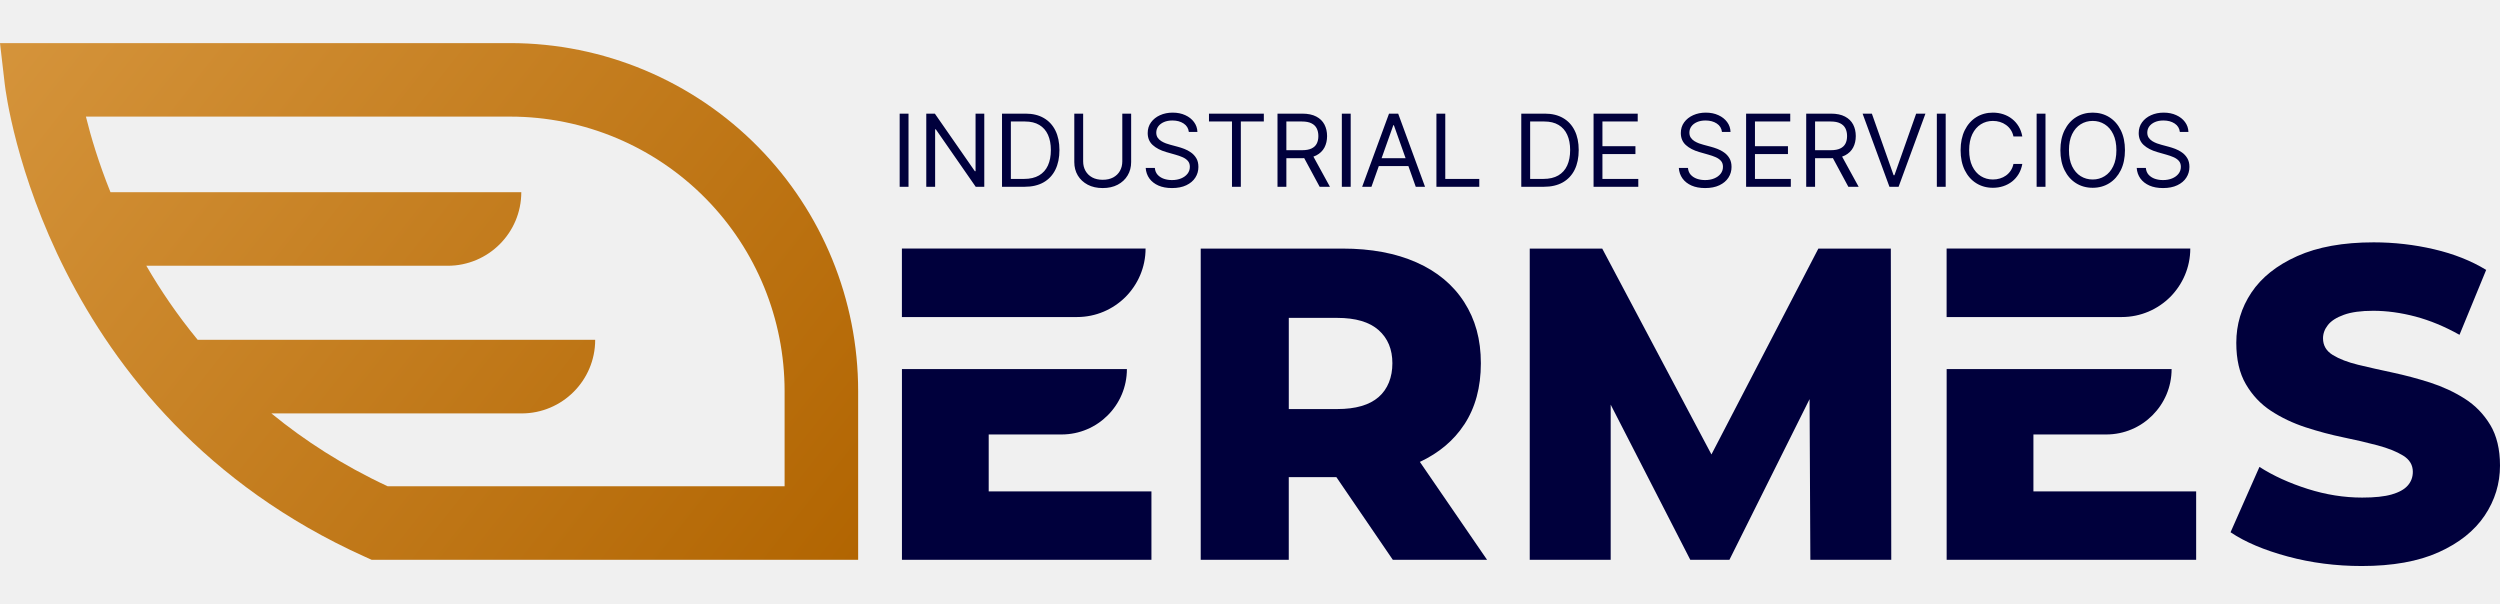
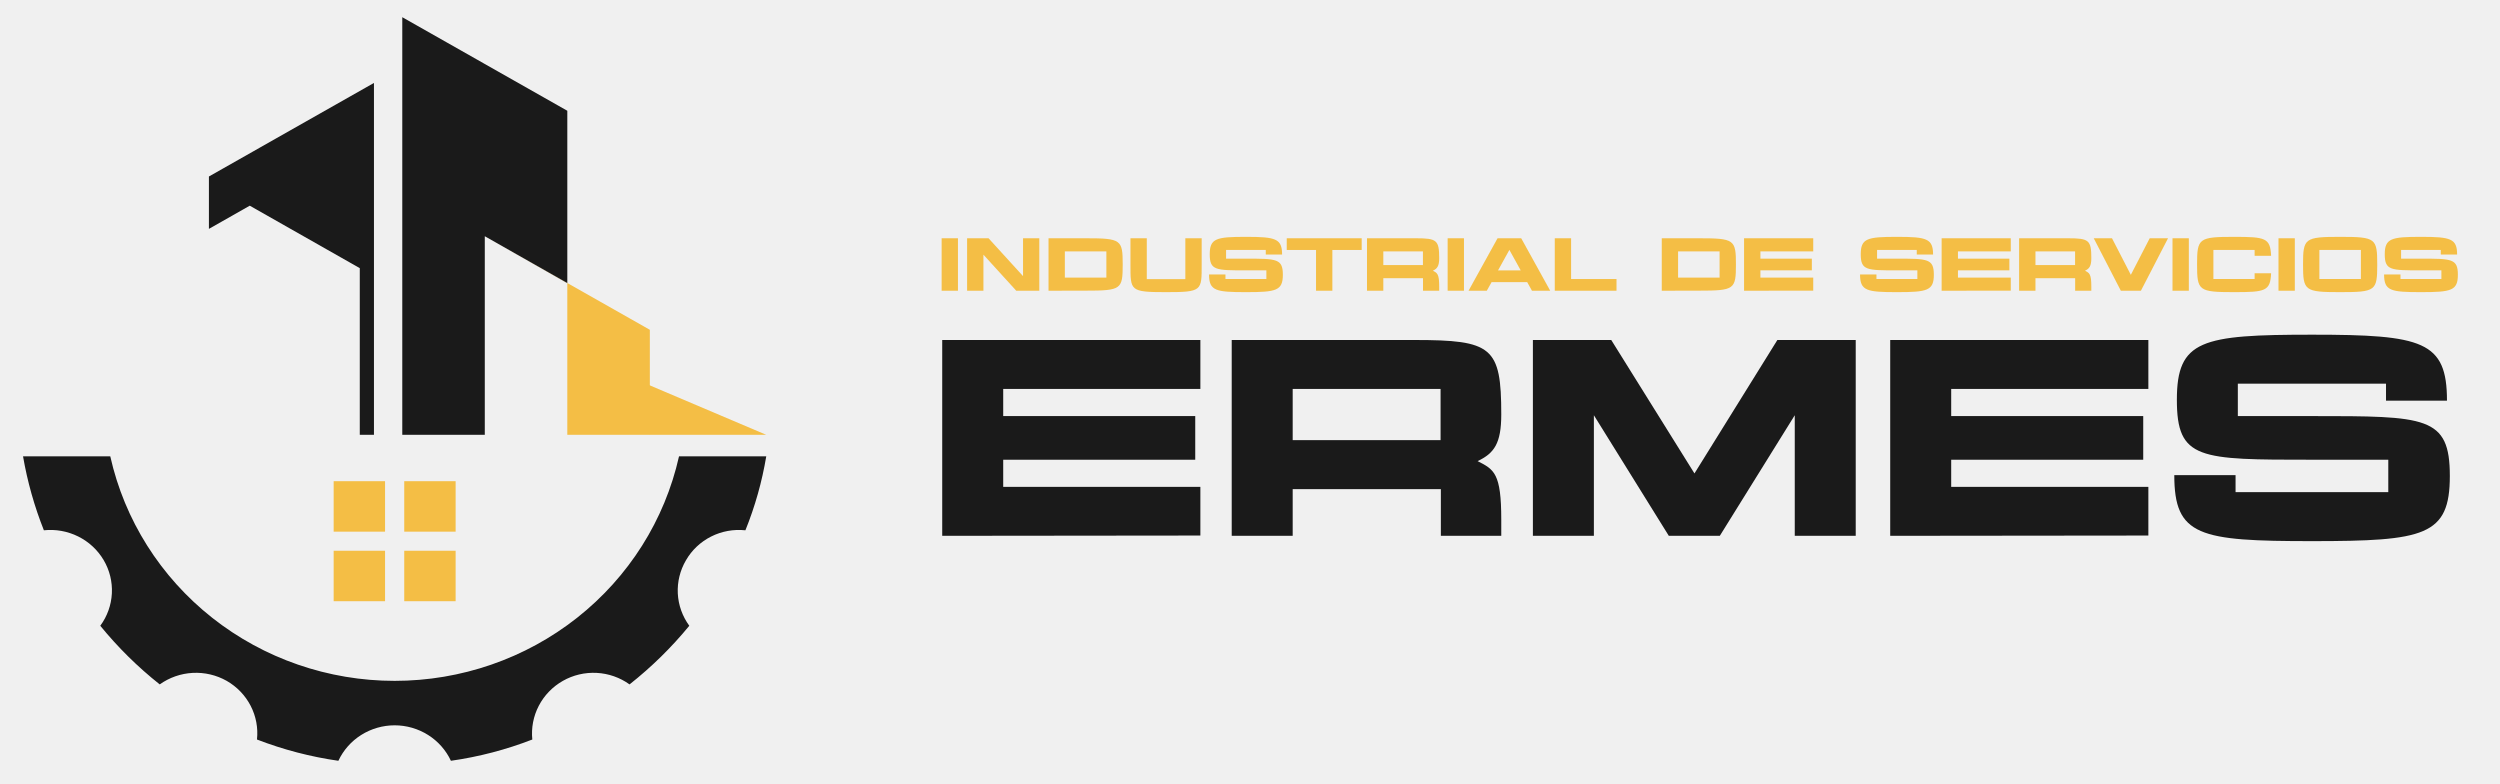
- <svg xmlns="http://www.w3.org/2000/svg" width="174" height="42" viewBox="0 0 174 42" fill="none">
-   <g clip-path="url(#clip0_1577_15)">
-     <path d="M78.335 20.669C79.195 19.804 79.732 18.611 79.732 17.297H62.772V22.066H74.963C76.277 22.066 77.47 21.531 78.335 20.669Z" fill="#00003C" />
-     <path d="M68.808 30.239H73.883C75.14 30.239 76.278 29.729 77.099 28.905C77.922 28.082 78.432 26.944 78.432 25.688H62.775V38.964H80.14V34.201H68.814V30.239H68.808Z" fill="#00003C" />
-     <path d="M151.047 20.669C151.907 19.804 152.444 18.611 152.444 17.297H135.484V22.066H147.675C148.989 22.066 150.182 21.531 151.047 20.669Z" fill="#00003C" />
-     <path d="M141.52 30.239H146.595C147.852 30.239 148.989 29.729 149.81 28.905C150.634 28.082 151.144 26.944 151.144 25.688H135.487V38.964H152.852V34.201H141.526V30.239H141.52Z" fill="#00003C" />
-     <path d="M101.908 29.555C102.682 28.379 103.068 26.955 103.068 25.285C103.068 23.615 102.682 22.238 101.908 21.028C101.134 19.822 100.026 18.899 98.58 18.259C97.136 17.62 95.423 17.301 93.442 17.301H83.57V38.964H89.698V33.209H93.012L96.941 38.964H103.501L98.823 32.148C100.148 31.525 101.178 30.663 101.905 29.555H101.908ZM95.952 27.635C95.312 28.192 94.354 28.47 93.073 28.47H89.7V22.125H93.073C94.351 22.125 95.312 22.409 95.952 22.976C96.591 23.544 96.91 24.312 96.91 25.282C96.91 26.252 96.591 27.079 95.952 27.635Z" fill="#00003C" />
-     <path d="M126.558 17.301L119.116 31.63L111.515 17.301H106.47V38.964H112.104V28.164L117.645 38.964H120.367L125.946 27.778L126.001 38.964H131.632L131.602 17.301H126.558Z" fill="#00003C" />
-     <path d="M173.319 29.571C172.865 28.819 172.273 28.21 171.54 27.744C170.807 27.279 170.008 26.91 169.14 26.628C168.272 26.35 167.402 26.119 166.525 25.931C165.649 25.744 164.85 25.565 164.126 25.389C163.404 25.212 162.814 24.986 162.362 24.708C161.908 24.43 161.682 24.044 161.682 23.548C161.682 23.218 161.795 22.909 162.024 22.62C162.25 22.331 162.621 22.094 163.137 21.909C163.652 21.722 164.332 21.631 165.178 21.631C166.126 21.631 167.107 21.766 168.118 22.033C169.129 22.303 170.148 22.724 171.181 23.303L173.038 18.785C171.986 18.145 170.774 17.666 169.402 17.347C168.03 17.027 166.633 16.867 165.208 16.867C163.084 16.867 161.31 17.187 159.886 17.826C158.461 18.465 157.401 19.311 156.698 20.363C155.995 21.416 155.646 22.581 155.646 23.86C155.646 25.017 155.866 25.976 156.312 26.739C156.756 27.502 157.337 28.122 158.062 28.596C158.784 29.069 159.588 29.452 160.475 29.742C161.362 30.031 162.233 30.262 163.09 30.439C163.947 30.615 164.74 30.8 165.473 30.995C166.206 31.191 166.798 31.428 167.253 31.706C167.707 31.984 167.933 32.362 167.933 32.836C167.933 33.208 167.815 33.527 167.578 33.794C167.341 34.064 166.969 34.268 166.465 34.414C165.958 34.56 165.275 34.632 164.407 34.632C163.148 34.632 161.883 34.431 160.616 34.029C159.346 33.626 158.227 33.117 157.257 32.497L155.246 37.045C156.257 37.726 157.582 38.288 159.224 38.731C160.864 39.175 162.583 39.395 164.376 39.395C166.523 39.395 168.308 39.076 169.73 38.437C171.151 37.797 172.22 36.946 172.934 35.883C173.647 34.819 174 33.659 174 32.4C174 31.265 173.771 30.323 173.319 29.568V29.571Z" fill="#00003C" />
-     <path d="M35.505 3H0L0.331 5.854C0.438 6.785 3.232 28.752 25.366 38.736L25.867 38.962H59.727V27.22C59.727 20.872 57.237 14.778 52.79 10.251C48.236 5.615 42.007 3 35.505 3ZM54.606 33.843H26.978C23.854 32.386 21.184 30.653 18.889 28.774H36.304C39.13 28.774 41.425 26.482 41.425 23.652H13.759C12.348 21.936 11.166 20.195 10.185 18.497H31.16C33.987 18.497 36.282 16.205 36.282 13.376H7.689C6.863 11.326 6.323 9.51 5.979 8.116H35.508C40.635 8.116 45.544 10.177 49.137 13.836C52.644 17.406 54.608 22.214 54.608 27.217V33.838L54.606 33.843Z" fill="url(#paint0_linear_1577_15)" />
-     <path d="M63.233 7.909V13H62.617V7.909H63.233ZM68.506 7.909V13H67.909L65.135 9.003H65.085V13H64.469V7.909H65.066L67.85 11.916H67.899V7.909H68.506ZM71.311 13H69.74V7.909H71.38C71.874 7.909 72.297 8.011 72.648 8.215C72.999 8.417 73.269 8.708 73.456 9.087C73.643 9.465 73.737 9.918 73.737 10.445C73.737 10.975 73.642 11.431 73.453 11.814C73.264 12.195 72.989 12.489 72.628 12.694C72.267 12.898 71.828 13 71.311 13ZM70.356 12.453H71.271C71.692 12.453 72.04 12.372 72.317 12.21C72.594 12.047 72.8 11.816 72.936 11.516C73.072 11.216 73.14 10.859 73.14 10.445C73.14 10.034 73.073 9.68 72.939 9.383C72.805 9.085 72.604 8.856 72.337 8.697C72.07 8.536 71.738 8.456 71.34 8.456H70.356V12.453ZM78.112 7.909H78.728V11.28C78.728 11.628 78.646 11.939 78.482 12.212C78.32 12.484 78.09 12.698 77.793 12.856C77.497 13.012 77.149 13.089 76.749 13.089C76.35 13.089 76.002 13.012 75.705 12.856C75.409 12.698 75.178 12.484 75.014 12.212C74.852 11.939 74.771 11.628 74.771 11.28V7.909H75.387V11.23C75.387 11.479 75.442 11.7 75.551 11.894C75.661 12.086 75.817 12.238 76.019 12.349C76.222 12.458 76.466 12.513 76.749 12.513C77.033 12.513 77.276 12.458 77.48 12.349C77.684 12.238 77.84 12.086 77.948 11.894C78.057 11.7 78.112 11.479 78.112 11.23V7.909ZM82.743 9.182C82.713 8.93 82.593 8.734 82.38 8.595C82.168 8.456 81.908 8.386 81.6 8.386C81.374 8.386 81.177 8.423 81.008 8.496C80.841 8.569 80.71 8.669 80.615 8.797C80.523 8.924 80.476 9.069 80.476 9.232C80.476 9.367 80.509 9.484 80.573 9.582C80.639 9.678 80.724 9.759 80.827 9.823C80.93 9.886 81.037 9.938 81.15 9.98C81.263 10.02 81.366 10.052 81.461 10.077L81.978 10.216C82.11 10.251 82.258 10.299 82.42 10.36C82.584 10.421 82.741 10.505 82.89 10.611C83.041 10.716 83.165 10.85 83.263 11.014C83.361 11.178 83.409 11.379 83.409 11.618C83.409 11.893 83.337 12.142 83.193 12.364C83.051 12.586 82.842 12.762 82.567 12.893C82.293 13.024 81.961 13.089 81.57 13.089C81.206 13.089 80.89 13.031 80.623 12.913C80.358 12.795 80.149 12.631 79.996 12.421C79.846 12.21 79.76 11.966 79.74 11.688H80.377C80.393 11.88 80.458 12.039 80.571 12.165C80.685 12.289 80.829 12.382 81.003 12.443C81.179 12.503 81.368 12.533 81.57 12.533C81.805 12.533 82.017 12.495 82.204 12.418C82.391 12.34 82.54 12.233 82.649 12.095C82.758 11.956 82.813 11.794 82.813 11.608C82.813 11.439 82.766 11.301 82.671 11.195C82.577 11.089 82.453 11.003 82.298 10.937C82.144 10.87 81.978 10.812 81.799 10.763L81.172 10.584C80.775 10.47 80.46 10.306 80.228 10.094C79.996 9.882 79.88 9.604 79.88 9.261C79.88 8.976 79.957 8.728 80.111 8.516C80.267 8.302 80.475 8.136 80.737 8.018C81.001 7.899 81.295 7.839 81.62 7.839C81.948 7.839 82.24 7.898 82.495 8.016C82.75 8.132 82.952 8.291 83.101 8.493C83.252 8.695 83.332 8.925 83.34 9.182H82.743ZM84.145 8.456V7.909H87.963V8.456H86.362V13H85.746V8.456H84.145ZM88.914 13V7.909H90.635C91.032 7.909 91.359 7.977 91.614 8.113C91.869 8.247 92.058 8.432 92.181 8.667C92.303 8.903 92.365 9.17 92.365 9.47C92.365 9.77 92.303 10.036 92.181 10.268C92.058 10.5 91.87 10.682 91.616 10.815C91.363 10.946 91.039 11.011 90.644 11.011H89.252V10.454H90.625C90.896 10.454 91.115 10.415 91.281 10.335C91.448 10.256 91.569 10.143 91.644 9.997C91.72 9.85 91.758 9.674 91.758 9.47C91.758 9.266 91.72 9.088 91.644 8.936C91.567 8.783 91.446 8.666 91.278 8.583C91.111 8.498 90.89 8.456 90.615 8.456H89.531V13H88.914ZM91.311 10.713L92.564 13H91.848L90.615 10.713H91.311ZM94.008 7.909V13H93.392V7.909H94.008ZM95.453 13H94.807L96.676 7.909H97.313L99.182 13H98.536L97.014 8.714H96.975L95.453 13ZM95.692 11.011H98.297V11.558H95.692V11.011ZM99.975 13V7.909H100.591V12.453H102.958V13H99.975ZM107.452 13H105.881V7.909H107.522C108.016 7.909 108.438 8.011 108.79 8.215C109.141 8.417 109.41 8.708 109.597 9.087C109.785 9.465 109.878 9.918 109.878 10.445C109.878 10.975 109.784 11.431 109.595 11.814C109.406 12.195 109.131 12.489 108.77 12.694C108.408 12.898 107.969 13 107.452 13ZM106.498 12.453H107.412C107.833 12.453 108.182 12.372 108.459 12.21C108.736 12.047 108.942 11.816 109.078 11.516C109.214 11.216 109.282 10.859 109.282 10.445C109.282 10.034 109.215 9.68 109.08 9.383C108.946 9.085 108.746 8.856 108.479 8.697C108.212 8.536 107.88 8.456 107.482 8.456H106.498V12.453ZM110.912 13V7.909H113.985V8.456H111.529V10.176H113.826V10.723H111.529V12.453H114.025V13H110.912ZM119.849 9.182C119.819 8.93 119.698 8.734 119.486 8.595C119.274 8.456 119.014 8.386 118.705 8.386C118.48 8.386 118.283 8.423 118.114 8.496C117.946 8.569 117.815 8.669 117.721 8.797C117.628 8.924 117.582 9.069 117.582 9.232C117.582 9.367 117.614 9.484 117.679 9.582C117.745 9.678 117.83 9.759 117.932 9.823C118.035 9.886 118.143 9.938 118.255 9.98C118.368 10.02 118.472 10.052 118.566 10.077L119.083 10.216C119.216 10.251 119.363 10.299 119.526 10.36C119.69 10.421 119.846 10.505 119.995 10.611C120.146 10.716 120.271 10.85 120.368 11.014C120.466 11.178 120.515 11.379 120.515 11.618C120.515 11.893 120.443 12.142 120.299 12.364C120.156 12.586 119.947 12.762 119.672 12.893C119.399 13.024 119.067 13.089 118.676 13.089C118.311 13.089 117.995 13.031 117.728 12.913C117.463 12.795 117.254 12.631 117.102 12.421C116.951 12.21 116.866 11.966 116.846 11.688H117.482C117.499 11.88 117.564 12.039 117.676 12.165C117.791 12.289 117.935 12.382 118.109 12.443C118.284 12.503 118.473 12.533 118.676 12.533C118.911 12.533 119.122 12.495 119.309 12.418C119.497 12.34 119.645 12.233 119.754 12.095C119.864 11.956 119.918 11.794 119.918 11.608C119.918 11.439 119.871 11.301 119.777 11.195C119.682 11.089 119.558 11.003 119.404 10.937C119.25 10.87 119.083 10.812 118.904 10.763L118.278 10.584C117.88 10.47 117.565 10.306 117.333 10.094C117.101 9.882 116.985 9.604 116.985 9.261C116.985 8.976 117.062 8.728 117.216 8.516C117.372 8.302 117.581 8.136 117.843 8.018C118.106 7.899 118.4 7.839 118.725 7.839C119.053 7.839 119.345 7.898 119.6 8.016C119.855 8.132 120.058 8.291 120.207 8.493C120.358 8.695 120.437 8.925 120.445 9.182H119.849ZM121.529 13V7.909H124.601V8.456H122.145V10.176H124.442V10.723H122.145V12.453H124.641V13H121.529ZM125.712 13V7.909H127.432C127.83 7.909 128.157 7.977 128.412 8.113C128.667 8.247 128.856 8.432 128.979 8.667C129.101 8.903 129.162 9.17 129.162 9.47C129.162 9.77 129.101 10.036 128.979 10.268C128.856 10.5 128.668 10.682 128.414 10.815C128.161 10.946 127.837 11.011 127.442 11.011H126.05V10.454H127.422C127.694 10.454 127.913 10.415 128.079 10.335C128.246 10.256 128.367 10.143 128.442 9.997C128.518 9.85 128.556 9.674 128.556 9.47C128.556 9.266 128.518 9.088 128.442 8.936C128.365 8.783 128.244 8.666 128.076 8.583C127.909 8.498 127.688 8.456 127.412 8.456H126.329V13H125.712ZM128.108 10.713L129.361 13H128.645L127.412 10.713H128.108ZM130.282 7.909L131.794 12.195H131.853L133.365 7.909H134.011L132.142 13H131.505L129.636 7.909H130.282ZM135.42 7.909V13H134.804V7.909H135.42ZM140.753 9.5H140.137C140.1 9.323 140.036 9.167 139.945 9.033C139.856 8.898 139.746 8.786 139.617 8.695C139.489 8.602 139.348 8.532 139.192 8.486C139.036 8.439 138.874 8.416 138.705 8.416C138.397 8.416 138.117 8.494 137.867 8.65C137.619 8.806 137.42 9.035 137.273 9.338C137.127 9.642 137.054 10.014 137.054 10.454C137.054 10.895 137.127 11.267 137.273 11.571C137.42 11.874 137.619 12.104 137.867 12.259C138.117 12.415 138.397 12.493 138.705 12.493C138.874 12.493 139.036 12.47 139.192 12.423C139.348 12.377 139.489 12.308 139.617 12.217C139.746 12.124 139.856 12.011 139.945 11.876C140.036 11.741 140.1 11.585 140.137 11.409H140.753C140.707 11.669 140.622 11.902 140.5 12.108C140.377 12.313 140.224 12.488 140.042 12.632C139.86 12.775 139.655 12.883 139.428 12.958C139.203 13.032 138.962 13.07 138.705 13.07C138.271 13.07 137.884 12.963 137.546 12.751C137.208 12.539 136.942 12.238 136.748 11.847C136.555 11.456 136.458 10.992 136.458 10.454C136.458 9.918 136.555 9.454 136.748 9.062C136.942 8.671 137.208 8.37 137.546 8.158C137.884 7.946 138.271 7.839 138.705 7.839C138.962 7.839 139.203 7.877 139.428 7.951C139.655 8.026 139.86 8.135 140.042 8.279C140.224 8.422 140.377 8.596 140.5 8.801C140.622 9.005 140.707 9.238 140.753 9.5ZM142.366 7.909V13H141.749V7.909H142.366ZM147.897 10.454C147.897 10.992 147.8 11.456 147.606 11.847C147.413 12.238 147.147 12.539 146.809 12.751C146.47 12.963 146.084 13.07 145.65 13.07C145.216 13.07 144.83 12.963 144.492 12.751C144.154 12.539 143.888 12.238 143.694 11.847C143.5 11.456 143.403 10.992 143.403 10.454C143.403 9.918 143.5 9.454 143.694 9.062C143.888 8.671 144.154 8.37 144.492 8.158C144.83 7.946 145.216 7.839 145.65 7.839C146.084 7.839 146.47 7.946 146.809 8.158C147.147 8.37 147.413 8.671 147.606 9.062C147.8 9.454 147.897 9.918 147.897 10.454ZM147.301 10.454C147.301 10.014 147.227 9.642 147.079 9.338C146.934 9.035 146.736 8.806 146.485 8.65C146.237 8.494 145.958 8.416 145.65 8.416C145.342 8.416 145.063 8.494 144.812 8.65C144.564 8.806 144.366 9.035 144.218 9.338C144.072 9.642 144 10.014 144 10.454C144 10.895 144.072 11.267 144.218 11.571C144.366 11.874 144.564 12.104 144.812 12.259C145.063 12.415 145.342 12.493 145.65 12.493C145.958 12.493 146.237 12.415 146.485 12.259C146.736 12.104 146.934 11.874 147.079 11.571C147.227 11.267 147.301 10.895 147.301 10.454ZM151.718 9.182C151.688 8.93 151.567 8.734 151.355 8.595C151.143 8.456 150.883 8.386 150.574 8.386C150.349 8.386 150.152 8.423 149.983 8.496C149.815 8.569 149.685 8.669 149.59 8.797C149.497 8.924 149.451 9.069 149.451 9.232C149.451 9.367 149.483 9.484 149.548 9.582C149.614 9.678 149.699 9.759 149.801 9.823C149.904 9.886 150.012 9.938 150.125 9.98C150.237 10.02 150.341 10.052 150.435 10.077L150.952 10.216C151.085 10.251 151.232 10.299 151.395 10.36C151.559 10.421 151.715 10.505 151.865 10.611C152.015 10.716 152.14 10.85 152.237 11.014C152.335 11.178 152.384 11.379 152.384 11.618C152.384 11.893 152.312 12.142 152.168 12.364C152.025 12.586 151.817 12.762 151.541 12.893C151.268 13.024 150.936 13.089 150.545 13.089C150.18 13.089 149.864 13.031 149.598 12.913C149.332 12.795 149.124 12.631 148.971 12.421C148.82 12.21 148.735 11.966 148.715 11.688H149.351C149.368 11.88 149.433 12.039 149.545 12.165C149.66 12.289 149.804 12.382 149.978 12.443C150.154 12.503 150.342 12.533 150.545 12.533C150.78 12.533 150.991 12.495 151.179 12.418C151.366 12.34 151.514 12.233 151.623 12.095C151.733 11.956 151.788 11.794 151.788 11.608C151.788 11.439 151.74 11.301 151.646 11.195C151.551 11.089 151.427 11.003 151.273 10.937C151.119 10.87 150.952 10.812 150.773 10.763L150.147 10.584C149.749 10.47 149.434 10.306 149.202 10.094C148.97 9.882 148.854 9.604 148.854 9.261C148.854 8.976 148.931 8.728 149.085 8.516C149.241 8.302 149.45 8.136 149.712 8.018C149.975 7.899 150.27 7.839 150.594 7.839C150.922 7.839 151.214 7.898 151.469 8.016C151.725 8.132 151.927 8.291 152.076 8.493C152.227 8.695 152.306 8.925 152.315 9.182H151.718Z" fill="#00003C" />
+ <svg xmlns="http://www.w3.org/2000/svg" width="134" height="42" viewBox="0 0 134 42" fill="none">
+   <g clip-path="url(#clip0_37_732)">
+     <path d="M53.772 26.096H64.34V28.705L50.503 28.72V18.224H64.34V20.848H53.772V22.302H64.065V24.641H53.772V26.096Z" fill="#1A1A1A" />
+     <path d="M80.468 27.85V28.72H77.23V26.216H69.288V28.72H66.02V18.224H75.794C79.979 18.224 80.468 18.584 80.468 22.212C80.468 23.772 80.086 24.296 79.2 24.716C80.086 25.166 80.468 25.361 80.468 27.85ZM77.215 20.848H69.288V23.592H77.215V20.848Z" fill="#1A1A1A" />
+     <path d="M99.467 18.224V28.72H96.199V22.257L92.182 28.72H89.448L85.432 22.257V28.72H82.163V18.224H86.363L90.823 25.376L95.267 18.224H99.467Z" fill="#1A1A1A" />
+     <path d="M104.584 26.096H115.152V28.705L101.315 28.72V18.224H115.152V20.848H104.584V22.302H114.877V24.641H104.584V26.096Z" fill="#1A1A1A" />
+     <path d="M131.311 25.511C131.311 28.72 129.967 29.005 123.919 29.005C117.871 29.005 116.542 28.735 116.542 25.466H119.826V26.38H128.012V24.641H123.919C117.871 24.641 116.68 24.641 116.68 21.432C116.68 18.223 117.993 17.939 123.934 17.939C129.86 17.939 131.158 18.283 131.158 21.477H127.89V20.563H119.948V22.302H123.919C130.043 22.302 131.311 22.302 131.311 25.511Z" fill="#1A1A1A" />
+     <path d="M51.346 12.771V15.583H50.471V12.771H51.346Z" fill="#F4BE45" />
+     <path d="M55.707 12.771V15.583H54.471L52.712 13.651V15.583H51.837V12.771H52.986L54.835 14.8V12.771H55.707Z" fill="#F4BE45" />
+     <path d="M60.177 14.177C60.177 15.507 60.103 15.579 58.193 15.579L56.201 15.583V12.771H58.193C60.099 12.771 60.177 12.848 60.177 14.177ZM59.301 13.474H57.076V14.88H59.301V13.474Z" fill="#F4BE45" />
+     <path d="M62.503 15.659C60.56 15.659 60.593 15.583 60.593 14.177V12.771H61.468V14.96H63.534V12.771H64.41V14.177C64.41 15.583 64.442 15.659 62.503 15.659Z" fill="#F4BE45" />
+     <path d="M68.761 14.724C68.761 15.583 68.401 15.659 66.781 15.659C65.161 15.659 64.805 15.587 64.805 14.711H65.685V14.956H67.877V14.491H66.781C65.161 14.491 64.842 14.491 64.842 13.631C64.842 12.772 65.194 12.695 66.785 12.695C68.372 12.695 68.72 12.788 68.72 13.643H67.845V13.398H65.718V13.864H66.781C68.421 13.864 68.761 13.864 68.761 14.724Z" fill="#F4BE45" />
+     <path d="M72.986 13.398H71.415V15.583H70.539V13.398H68.969V12.771H72.986V13.398Z" fill="#F4BE45" />
+     <path d="M77.141 15.35V15.583H76.273V14.912H74.146V15.583H73.271V12.771H75.889C77.01 12.771 77.141 12.868 77.141 13.84C77.141 14.257 77.038 14.398 76.801 14.511C77.038 14.631 77.141 14.683 77.141 15.35ZM76.269 13.474H74.146V14.209H76.269L76.269 13.474Z" fill="#F4BE45" />
+     <path d="M78.469 12.771V15.583H77.594V12.771H78.469Z" fill="#F4BE45" />
+     <path d="M81.856 15.121H79.95L79.692 15.583H78.714L80.269 12.771H81.537L83.091 15.583H82.114L81.856 15.121ZM81.512 14.495L80.903 13.394L80.293 14.495L81.512 14.495Z" fill="#F4BE45" />
+     <path d="M86.645 14.956V15.583H83.336V12.771H84.211V14.956L86.645 14.956Z" fill="#F4BE45" />
+     <path d="M93.046 14.177C93.046 15.507 92.972 15.579 91.062 15.579L89.07 15.583V12.771H91.062C92.968 12.771 93.046 12.848 93.046 14.177ZM92.17 13.474H89.945V14.88H92.17V13.474Z" fill="#F4BE45" />
+     <path d="M94.358 14.88H97.189V15.579L93.482 15.583V12.771H97.189V13.474H94.358V13.864H97.115V14.491H94.358V14.88Z" fill="#F4BE45" />
+     <path d="M103.654 14.724C103.654 15.583 103.294 15.659 101.674 15.659C100.054 15.659 99.699 15.587 99.699 14.711H100.578V14.956H102.771V14.491H101.674C100.054 14.491 99.736 14.491 99.736 13.631C99.736 12.772 100.087 12.695 101.679 12.695C103.266 12.695 103.613 12.788 103.613 13.643H102.738V13.398H100.611V13.864H101.674C103.315 13.864 103.654 13.864 103.654 14.724Z" fill="#F4BE45" />
+     <path d="M104.946 14.88H107.777V15.579L104.071 15.583V12.771H107.777V13.474H104.946V13.864H107.703V14.491H104.946V14.88Z" fill="#F4BE45" />
+     <path d="M112.095 15.35V15.583H111.228V14.912H109.101V15.583H108.225V12.771H110.844C111.964 12.771 112.095 12.868 112.095 13.84C112.095 14.257 111.993 14.398 111.756 14.511C111.993 14.631 112.095 14.683 112.095 15.35ZM111.224 13.474H109.101V14.209H111.224V13.474Z" fill="#F4BE45" />
+     <path d="M116.206 12.771L114.753 15.583H113.677L112.225 12.771H113.203L114.213 14.731L115.224 12.771H116.206Z" fill="#F4BE45" />
+     <path d="M117.321 12.771V15.583H116.446V12.771H117.321Z" fill="#F4BE45" />
+     <path d="M121.731 14.647C121.69 15.603 121.424 15.659 119.755 15.659C117.84 15.659 117.763 15.583 117.763 14.177C117.763 12.772 117.845 12.695 119.755 12.695C121.42 12.695 121.69 12.751 121.731 13.711H120.847V13.398H118.638V14.956H120.847V14.647H121.731Z" fill="#F4BE45" />
+     <path d="M123.002 12.771V15.583H122.127V12.771H123.002Z" fill="#F4BE45" />
+     <path d="M127.42 14.177C127.42 15.583 127.346 15.659 125.436 15.659C123.521 15.659 123.443 15.583 123.443 14.177C123.443 12.772 123.525 12.695 125.436 12.695C127.342 12.695 127.42 12.772 127.42 14.177ZM126.544 13.398H124.319V14.956H126.544V13.398Z" fill="#F4BE45" />
+     <path d="M131.742 14.724C131.742 15.583 131.382 15.659 129.762 15.659C128.142 15.659 127.787 15.587 127.787 14.711H128.666V14.956H130.859V14.491H129.762C128.142 14.491 127.823 14.491 127.823 13.631C127.823 12.772 128.175 12.695 129.767 12.695C131.354 12.695 131.701 12.788 131.701 13.643H130.826V13.398H128.699V13.864H129.762C131.403 13.864 131.742 13.864 131.742 14.724Z" fill="#F4BE45" />
+     <path fill-rule="evenodd" clip-rule="evenodd" d="M12.151 36.494C12.701 36.809 13.147 37.273 13.435 37.831C13.723 38.389 13.841 39.016 13.774 39.638C15.179 40.181 16.643 40.564 18.137 40.778C18.402 40.211 18.827 39.73 19.361 39.394C19.896 39.057 20.518 38.877 21.153 38.877C21.788 38.877 22.41 39.057 22.945 39.394C23.479 39.73 23.904 40.211 24.169 40.778C25.663 40.566 27.128 40.183 28.532 39.638C28.468 39.015 28.589 38.387 28.88 37.829C29.17 37.272 29.618 36.808 30.17 36.494C30.72 36.182 31.351 36.033 31.986 36.067C32.62 36.101 33.231 36.315 33.744 36.684C34.923 35.753 35.997 34.699 36.946 33.541C36.576 33.035 36.362 32.434 36.33 31.812C36.299 31.19 36.45 30.572 36.767 30.032C37.08 29.487 37.548 29.045 38.115 28.759C38.681 28.473 39.321 28.357 39.954 28.424C40.47 27.146 40.844 25.818 41.071 24.461H36.395C35.631 27.872 33.704 30.925 30.932 33.113C28.16 35.301 24.71 36.494 21.153 36.494C17.596 36.494 14.146 35.301 11.374 33.113C8.602 30.925 6.675 27.872 5.911 24.461H1.235C1.469 25.816 1.843 27.144 2.352 28.424C2.986 28.357 3.626 28.473 4.194 28.756C4.763 29.039 5.235 29.478 5.555 30.019C5.875 30.561 6.028 31.181 5.996 31.806C5.964 32.431 5.749 33.034 5.375 33.541C6.319 34.699 7.387 35.753 8.562 36.684C9.078 36.315 9.691 36.101 10.328 36.067C10.965 36.033 11.598 36.182 12.151 36.494Z" fill="#1A1A1A" />
+     <path fill-rule="evenodd" clip-rule="evenodd" d="M11.198 9.46L20.044 4.445V23.306H19.284V14.373L13.387 11.025L11.198 12.267V9.46Z" fill="#1A1A1A" />
+     <path fill-rule="evenodd" clip-rule="evenodd" d="M30.408 5.937L21.562 0.922V23.306H25.985V12.662L30.408 15.177V5.937Z" fill="#1A1A1A" />
+     <path fill-rule="evenodd" clip-rule="evenodd" d="M34.831 17.677L25.985 12.662L30.408 15.177V23.306H34.831V17.677Z" fill="#F4BE45" />
+     <path fill-rule="evenodd" clip-rule="evenodd" d="M31.957 20.499L34.831 23.306H41.071L34.012 20.309L31.957 20.499Z" fill="#F4BE45" />
+     <path fill-rule="evenodd" clip-rule="evenodd" d="M17.884 25.792H20.639V28.497H17.884V25.792ZM21.667 25.792H24.422V28.497H21.667V25.792ZM24.422 29.52V32.225H21.667V29.52H24.422ZM20.639 32.225H17.884V29.52H20.639V32.225Z" fill="#F4BE45" />
  </g>
  <defs>
-     <linearGradient id="paint0_linear_1577_15" x1="3.94" y1="-2.472" x2="59.617" y2="41.384" gradientUnits="userSpaceOnUse">
-       <stop stop-color="#D5943B" />
-       <stop offset="1" stop-color="#B16400" />
-     </linearGradient>
-     <clipPath id="clip0_1577_15">
-       <rect width="174" height="36.395" fill="white" transform="translate(0 3)" />
+     <clipPath id="clip0_37_732">
+       <rect width="134" height="42" fill="white" />
    </clipPath>
  </defs>
</svg>
